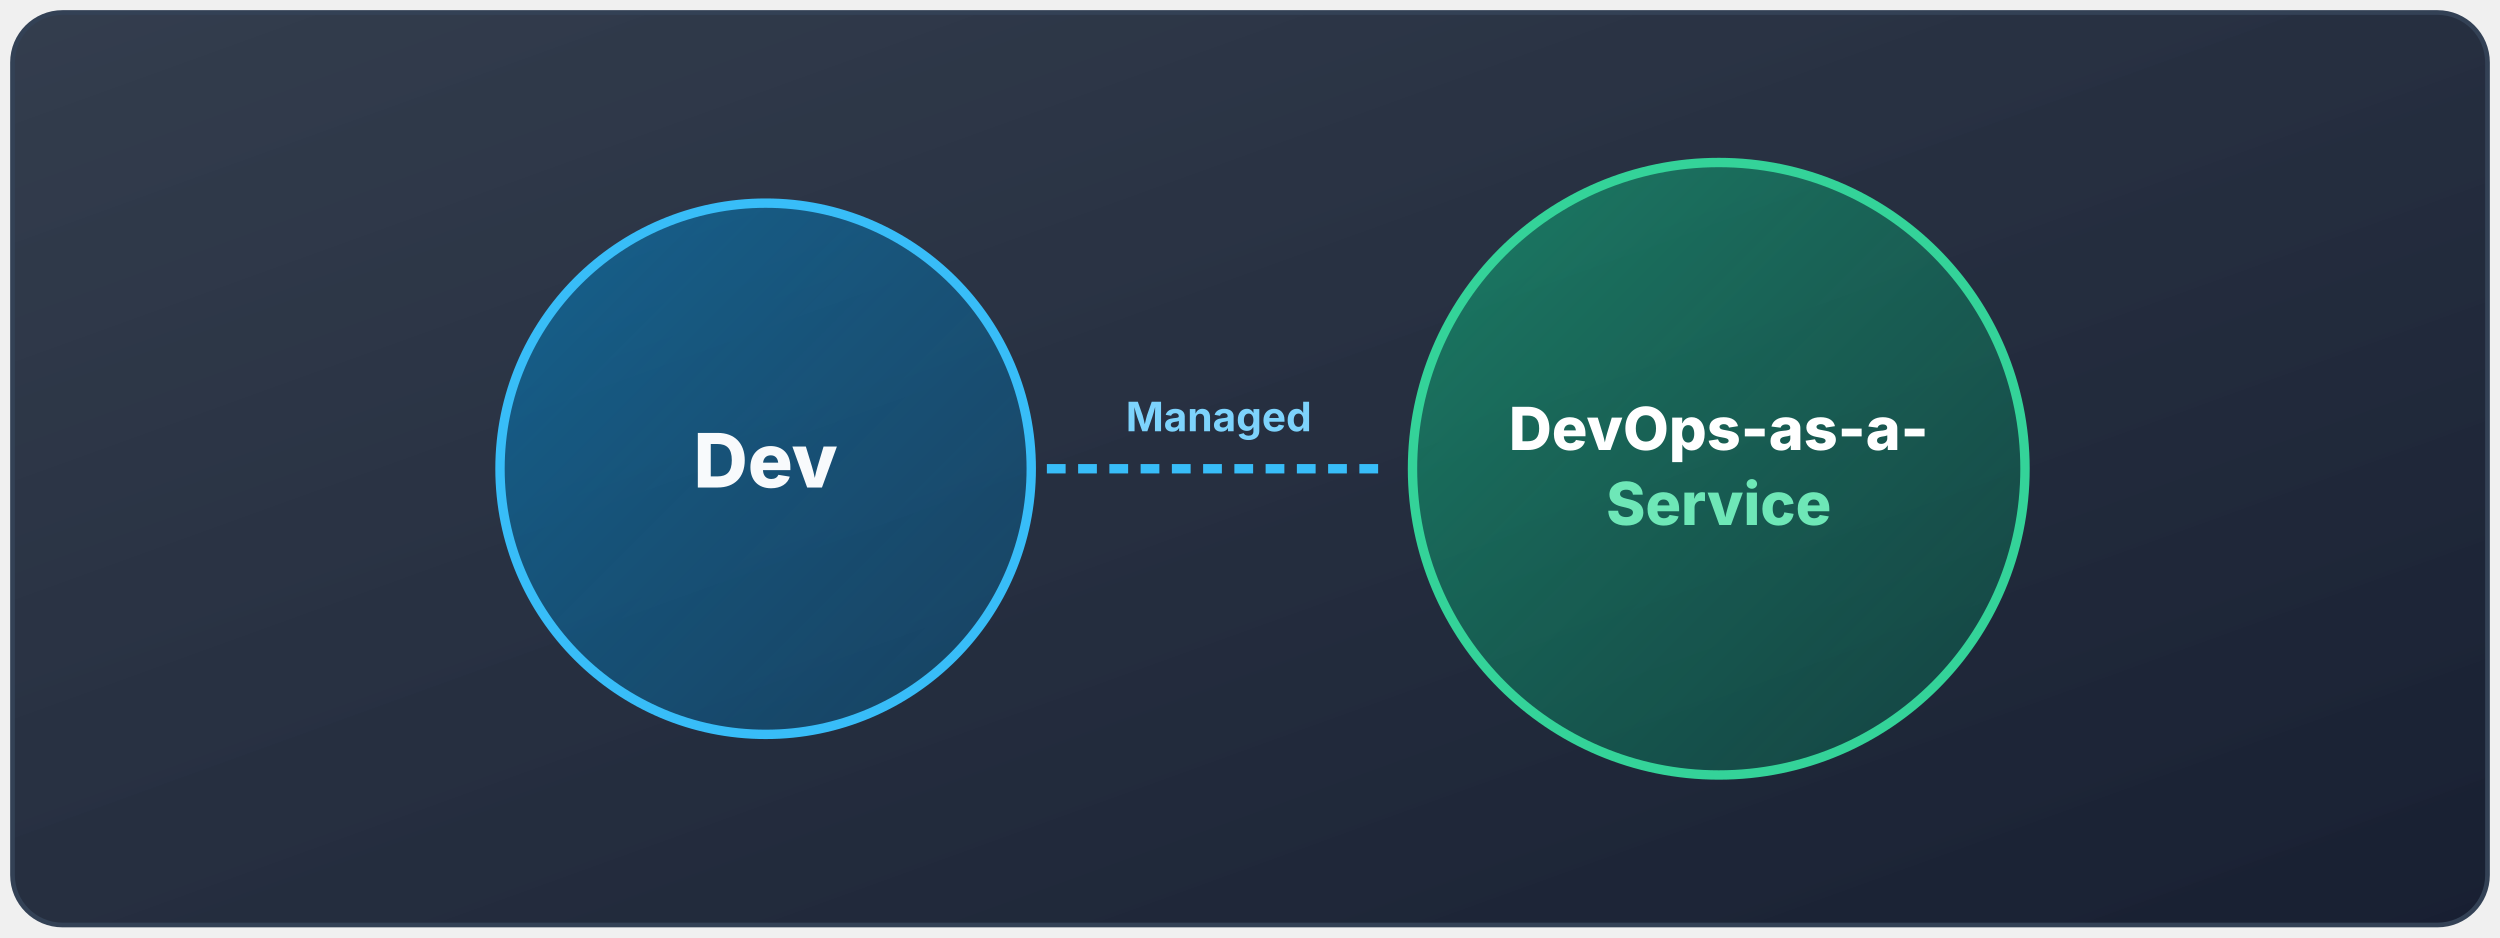
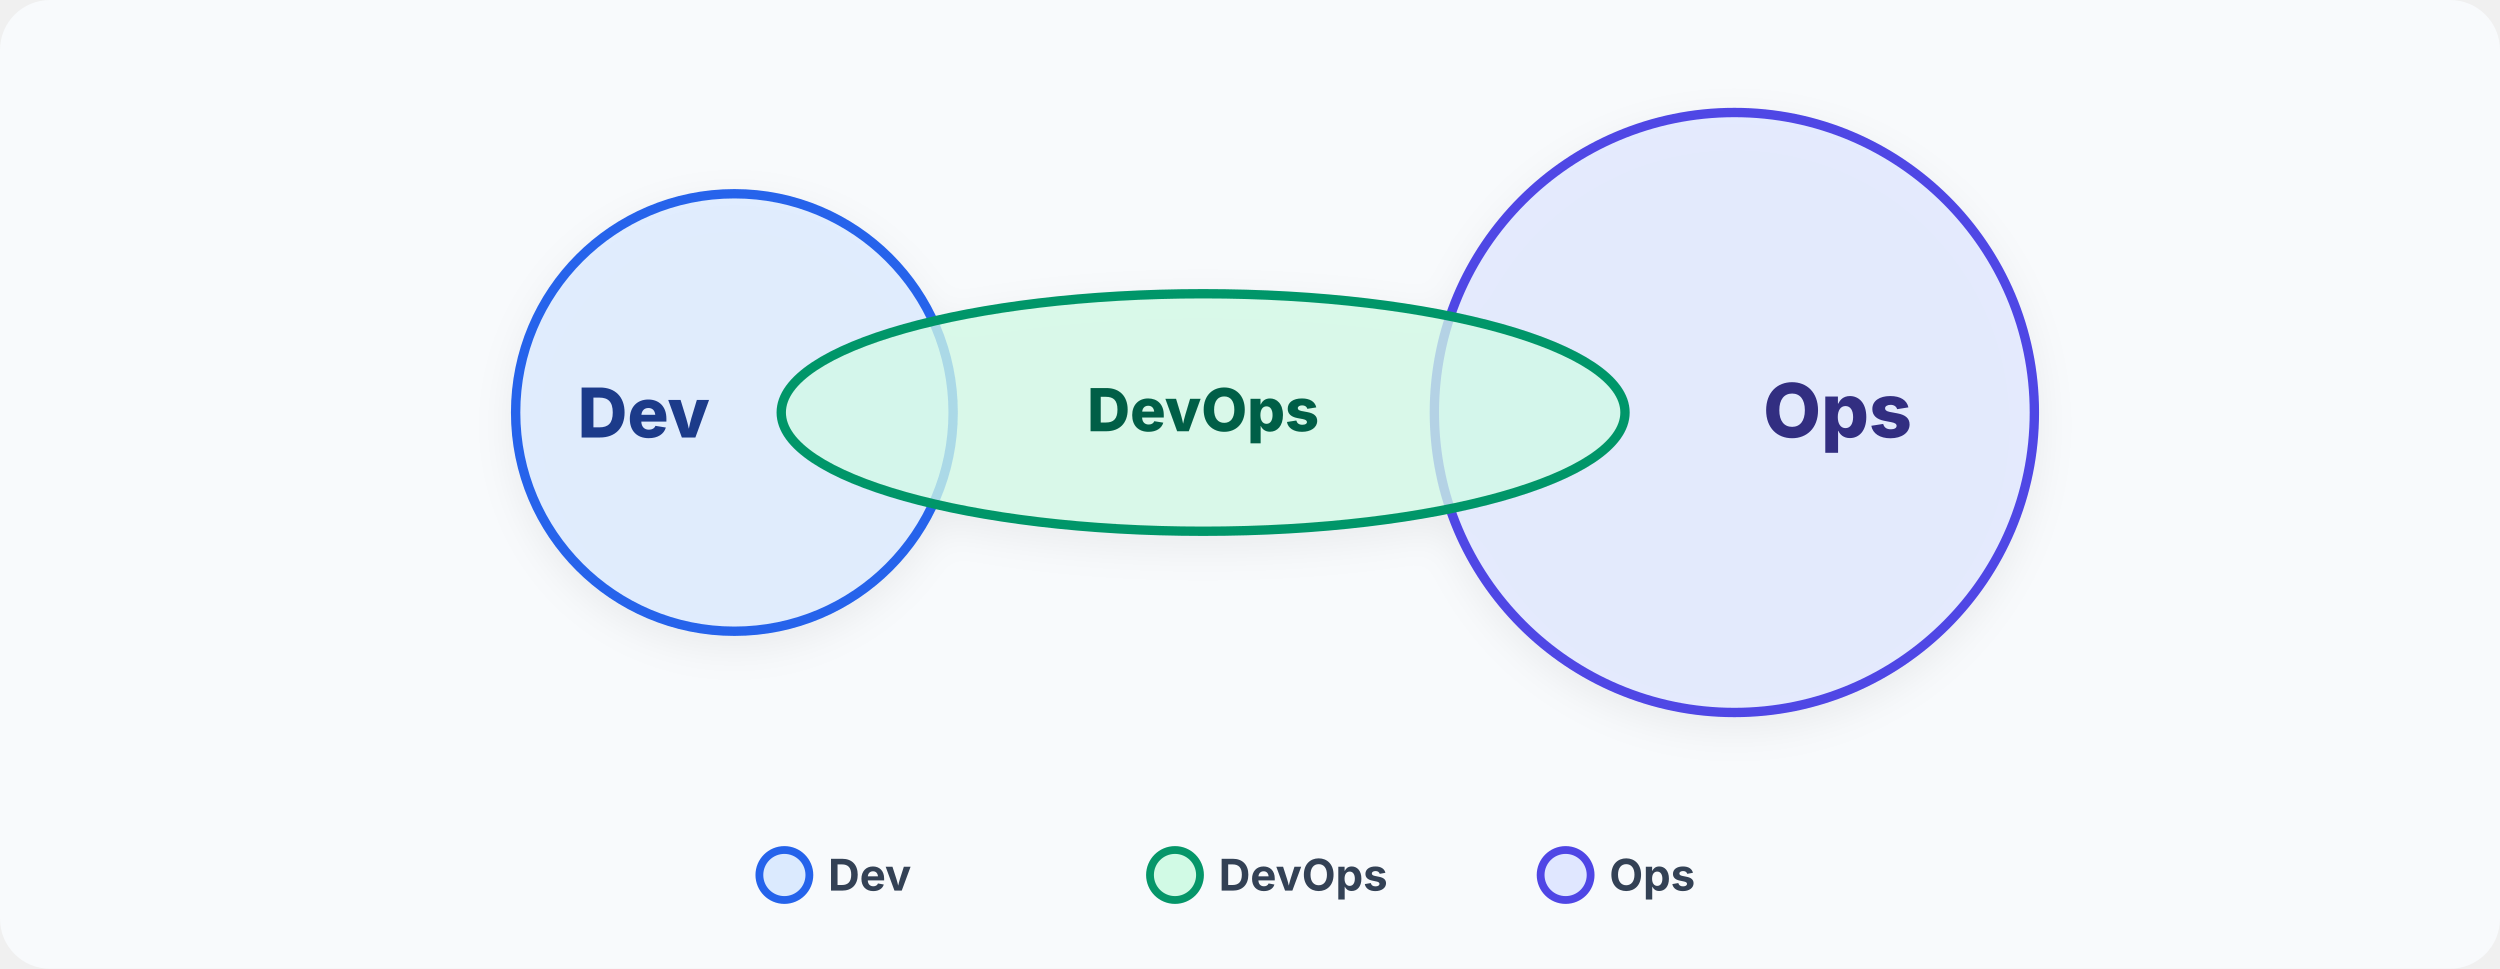
- <svg xmlns="http://www.w3.org/2000/svg" viewBox="0 0 800 300" width="100%" height="100%">
+ <svg xmlns="http://www.w3.org/2000/svg" viewBox="0 0 800 310" width="800" height="310" font-family="'Inter', -apple-system, BlinkMacSystemFont, 'Segoe UI', sans-serif">
  <defs>
-     <linearGradient id="tp-bg" x1="0%" y1="0%" x2="100%" y2="100%">
-       <stop offset="0%" stop-color="#1e293b" stop-opacity="0.9" />
-       <stop offset="100%" stop-color="#0f172a" stop-opacity="0.96" />
-     </linearGradient>
-     <linearGradient id="tp-dev" x1="0%" y1="0%" x2="100%" y2="100%">
-       <stop offset="0%" stop-color="#0284c7" stop-opacity="0.55" />
-       <stop offset="100%" stop-color="#0369a1" stop-opacity="0.35" />
-     </linearGradient>
-     <linearGradient id="tp-ops" x1="0%" y1="0%" x2="100%" y2="100%">
-       <stop offset="0%" stop-color="#4f46e5" stop-opacity="0.55" />
-       <stop offset="100%" stop-color="#3730a3" stop-opacity="0.35" />
-     </linearGradient>
-     <linearGradient id="tp-devops" x1="0%" y1="0%" x2="100%" y2="100%">
-       <stop offset="0%" stop-color="#10b981" stop-opacity="0.55" />
-       <stop offset="100%" stop-color="#047857" stop-opacity="0.35" />
-     </linearGradient>
-     <linearGradient id="tp-warn" x1="0%" y1="0%" x2="100%" y2="100%">
-       <stop offset="0%" stop-color="#e11d48" stop-opacity="0.55" />
-       <stop offset="100%" stop-color="#9f1239" stop-opacity="0.35" />
-     </linearGradient>
-     <linearGradient id="tp-amber" x1="0%" y1="0%" x2="100%" y2="100%">
-       <stop offset="0%" stop-color="#d97706" stop-opacity="0.55" />
-       <stop offset="100%" stop-color="#92400e" stop-opacity="0.35" />
-     </linearGradient>
+     <filter id="tpShadow" x="-10%" y="-10%" width="120%" height="125%">
+       <feDropShadow dx="0" dy="4" stdDeviation="6" flood-color="#0f172a" flood-opacity="0.07" />
+     </filter>
  </defs>
-   <rect x="4" y="4" width="792" height="292" rx="16" fill="url(#tp-bg)" stroke="#334155" stroke-width="1.5" />
-   <circle cx="245" cy="150" r="85" fill="url(#tp-dev)" stroke="#38bdf8" stroke-width="3" />
-   <text x="245" y="156" fill="#f8fafc" font-family="Inter, system-ui, sans-serif" font-size="24" font-weight="800" text-anchor="middle">Dev</text>
-   <line x1="335" y1="150" x2="445" y2="150" stroke="#38bdf8" stroke-width="3" stroke-dasharray="6 4" />
-   <text x="390" y="138" fill="#7dd3fc" font-family="Inter, system-ui, sans-serif" font-size="13" font-weight="700" text-anchor="middle">Managed</text>
-   <circle cx="550" cy="150" r="98" fill="url(#tp-devops)" stroke="#34d399" stroke-width="3" />
-   <text x="550" y="144" fill="#ffffff" font-family="Inter, system-ui, sans-serif" font-size="19" font-weight="800" text-anchor="middle">DevOps-as-a-</text>
-   <text x="550" y="168" fill="#6ee7b7" font-family="Inter, system-ui, sans-serif" font-size="19" font-weight="800" text-anchor="middle">Service</text>
+   <rect width="800" height="310" rx="16" fill="#f8fafc" />
+   <g filter="url(#tpShadow)">
+     <circle cx="235" cy="132" r="70" fill="#dbeafe" fill-opacity="0.82" stroke="#2563eb" stroke-width="3" />
+     <text x="206" y="140" font-size="22" font-weight="800" fill="#1e3a8a" text-anchor="middle">Dev</text>
+     <circle cx="555" cy="132" r="96" fill="#e0e7ff" fill-opacity="0.82" stroke="#4f46e5" stroke-width="3" />
+     <text x="588" y="140" font-size="24" font-weight="800" fill="#312e81" text-anchor="middle">Ops</text>
+     <ellipse cx="385" cy="132" rx="135" ry="38" fill="#d1fae5" fill-opacity="0.78" stroke="#059669" stroke-width="3" />
+     <text x="385" y="138" font-size="19" font-weight="800" fill="#065f46" text-anchor="middle">DevOps</text>
+   </g>
+   <g>
+     <circle cx="251.0" cy="280" r="8" fill="#dbeafe" stroke="#2563eb" stroke-width="2.5" />
+     <text x="265.0" y="285" font-size="14" font-weight="700" fill="#334155">Dev</text>
+     <circle cx="376.0" cy="280" r="8" fill="#d1fae5" stroke="#059669" stroke-width="2.5" />
+     <text x="390.0" y="285" font-size="14" font-weight="700" fill="#334155">DevOps</text>
+     <circle cx="501.0" cy="280" r="8" fill="#e0e7ff" stroke="#4f46e5" stroke-width="2.5" />
+     <text x="515.0" y="285" font-size="14" font-weight="700" fill="#334155">Ops</text>
+   </g>
</svg>
